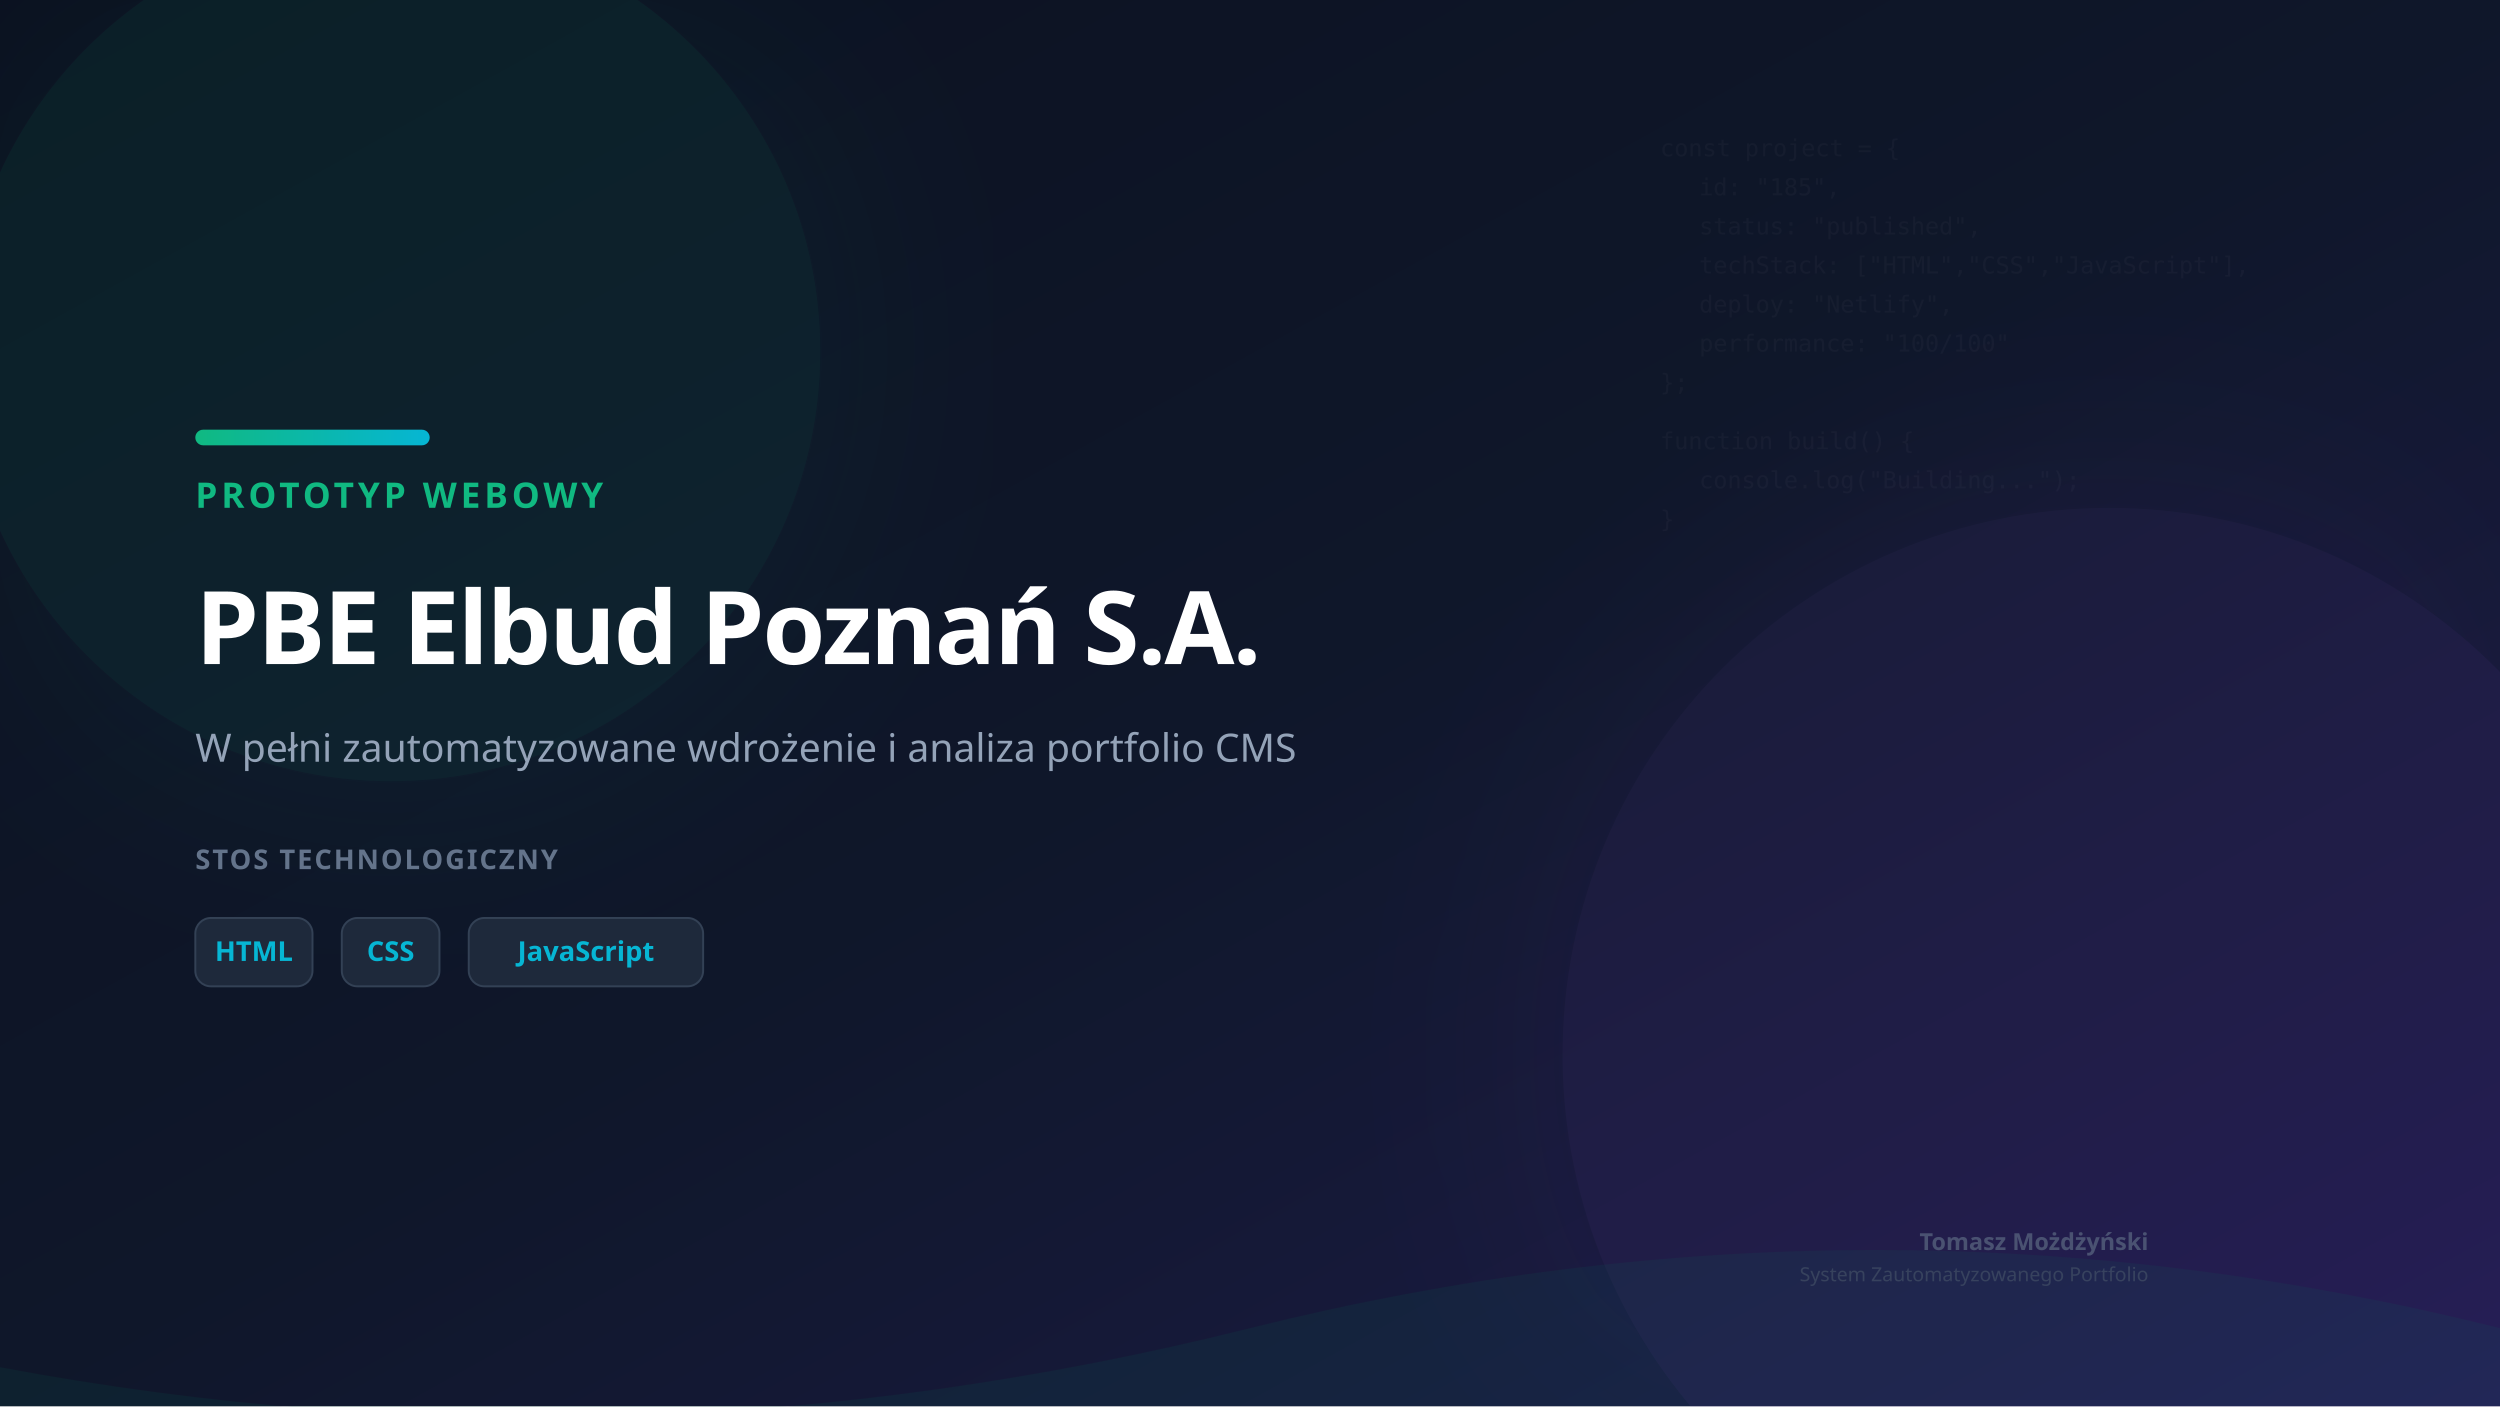
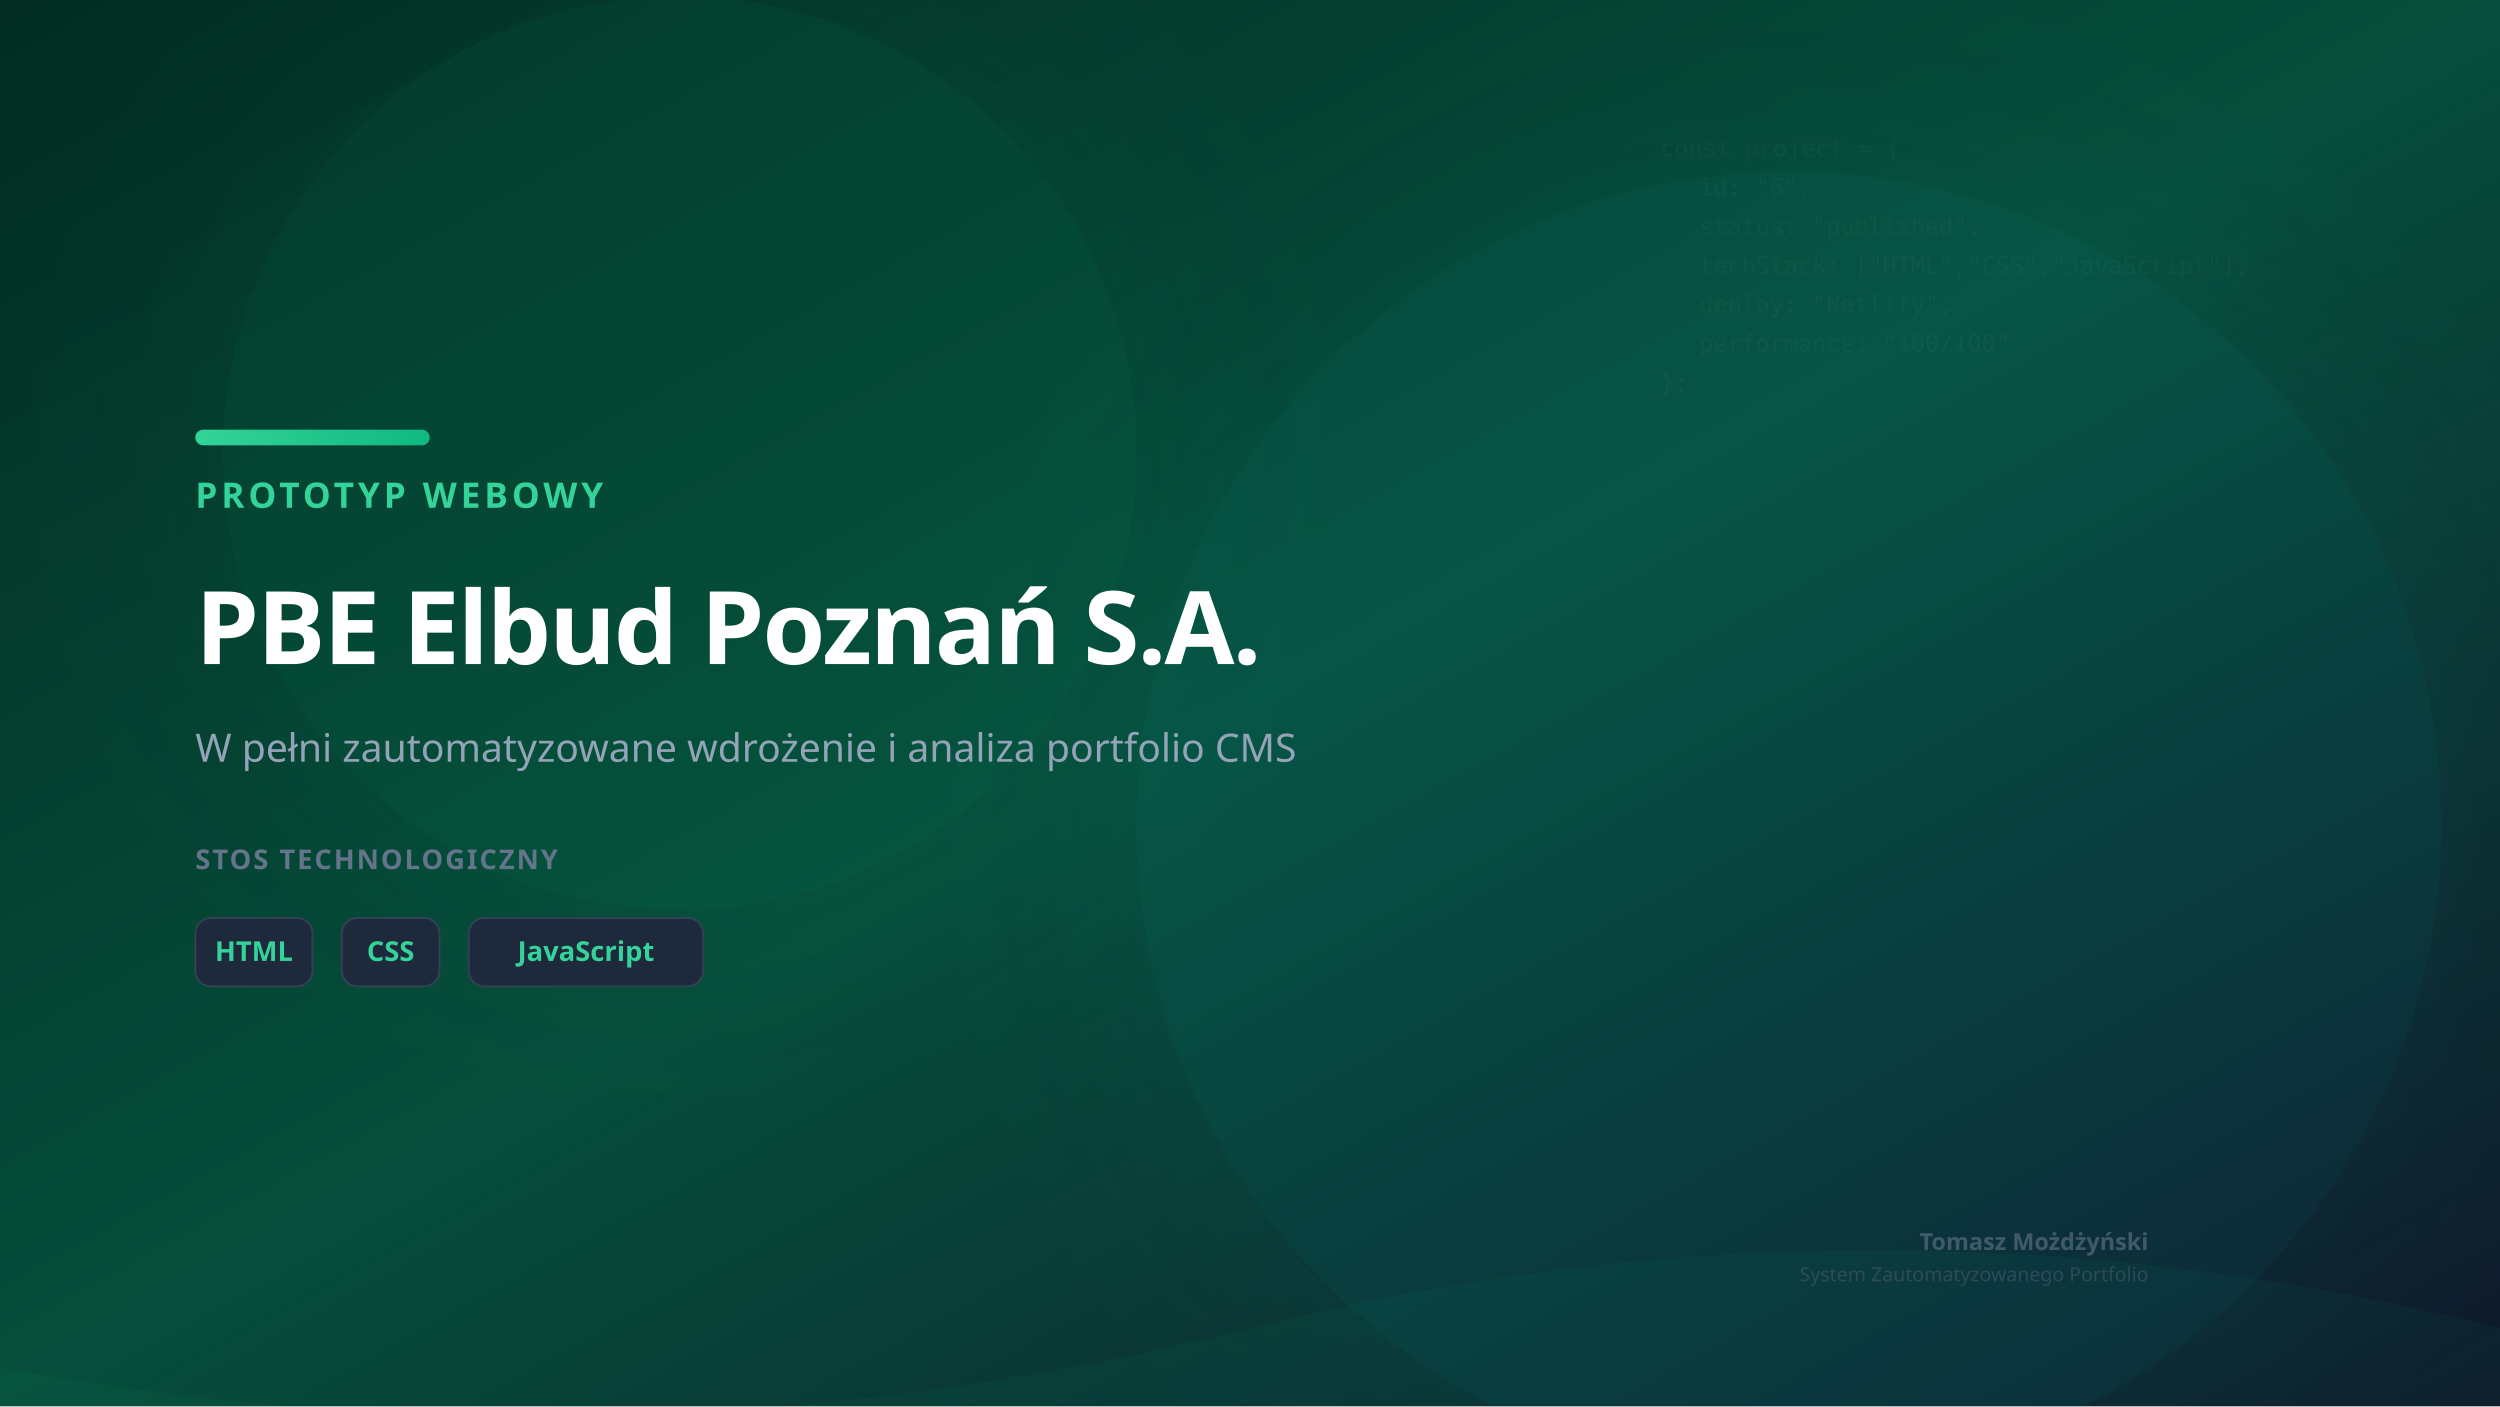
<svg xmlns="http://www.w3.org/2000/svg" width="1280" height="720" viewBox="0 0 1280 720">
  <defs>
    <linearGradient id="bgGrad" x1="0%" y1="0%" x2="100%" y2="100%">
-       <stop offset="0%" style="stop-color:#0b1120;stop-opacity:1" />
-       <stop offset="50%" style="stop-color:#0f172a;stop-opacity:1" />
-       <stop offset="100%" style="stop-color:#1e1b4b;stop-opacity:1" />
+       <stop offset="0%" style="stop-color:#022c22;stop-opacity:1" />
+       <stop offset="50%" style="stop-color:#064e3b;stop-opacity:1" />
+       <stop offset="100%" style="stop-color:#0f172a;stop-opacity:1" />
    </linearGradient>
    <linearGradient id="accentGrad" x1="0%" y1="0%" x2="100%" y2="0%">
-       <stop offset="0%" style="stop-color:#10b981;stop-opacity:1" />
-       <stop offset="100%" style="stop-color:#06b6d4;stop-opacity:1" />
+       <stop offset="0%" style="stop-color:#34d399;stop-opacity:1" />
+       <stop offset="100%" style="stop-color:#10b981;stop-opacity:1" />
    </linearGradient>
    <filter id="glow" x="-20%" y="-20%" width="140%" height="140%">
      <feGaussianBlur stdDeviation="60" result="blur" />
      <feComposite in="SourceGraphic" in2="blur" operator="over" />
    </filter>
  </defs>
  <rect width="100%" height="100%" fill="url(#bgGrad)" />
-   <circle cx="200" cy="180" r="220" fill="#10b981" opacity="0.08" filter="url(#glow)" />
-   <circle cx="1080" cy="540" r="280" fill="#a855f7" opacity="0.06" filter="url(#glow)" />
-   <path d="M 0,720 L 1280,720 L 1280,680 Q 960,600 640,680 T 0,700 Z" fill="#047857" opacity="0.1" />
+   <circle cx="348" cy="232" r="234" fill="#059669" opacity="0.09" filter="url(#glow)" />
+   <circle cx="916" cy="422" r="334" fill="#06b6d4" opacity="0.07" filter="url(#glow)" />
+   <path d="M 0,720 L 1280,720 L 1280,680 Q 960,600 640,680 T 0,700 Z" fill="#059669" opacity="0.07" />
  <g opacity="0.03" font-family="monospace" font-size="12" fill="#fff" transform="translate(850, 80)">
    <text x="0" y="0">const project = {</text>
-     <text x="20" y="20">id: "185",</text>
+     <text x="20" y="20">id: "6",</text>
    <text x="20" y="40">status: "published",</text>
    <text x="20" y="60">techStack: ["HTML","CSS","JavaScript"],</text>
    <text x="20" y="80">deploy: "Netlify",</text>
    <text x="20" y="100">performance: "100/100"</text>
    <text x="0" y="120">};</text>
-     <text x="0" y="150">function build() {</text>
-     <text x="20" y="170">console.log("Building...");</text>
-     <text x="0" y="190">}</text>
  </g>
  <g transform="translate(100, 220)">
    <rect x="0" y="0" width="120" height="8" rx="4" fill="url(#accentGrad)" />
-     <text x="0" y="40" font-family="system-ui, sans-serif" font-size="18" font-weight="700" fill="#10b981" letter-spacing="2">PROTOTYP WEBOWY</text>
+     <text x="0" y="40" font-family="system-ui, sans-serif" font-size="18" font-weight="700" fill="#34d399" letter-spacing="2">PROTOTYP WEBOWY</text>
    <text x="0" y="120" font-family="system-ui, sans-serif" font-size="52" font-weight="800" fill="#ffffff" letter-spacing="-1">PBE Elbud Poznań S.A.</text>
    <text x="0" y="170" font-family="system-ui, sans-serif" font-size="20" fill="#94a3b8">W pełni zautomatyzowane wdrożenie i analiza portfolio CMS</text>
  </g>
  <text x="100" y="445" font-family="system-ui, sans-serif" font-size="14" font-weight="600" fill="#64748b" letter-spacing="1">STOS TECHNOLOGICZNY</text>
  <g transform="translate(100, 470)">
    <rect width="60" height="35" rx="8" fill="#1e293b" stroke="#334155" stroke-width="1" />
-     <text x="30" y="22" font-family="system-ui, sans-serif" font-size="14" fill="#06b6d4" font-weight="600" text-anchor="middle">HTML</text>
+     <text x="30" y="22" font-family="system-ui, sans-serif" font-size="14" fill="#34d399" font-weight="600" text-anchor="middle">HTML</text>
  </g>
  <g transform="translate(175, 470)">
    <rect width="50" height="35" rx="8" fill="#1e293b" stroke="#334155" stroke-width="1" />
-     <text x="25" y="22" font-family="system-ui, sans-serif" font-size="14" fill="#06b6d4" font-weight="600" text-anchor="middle">CSS</text>
+     <text x="25" y="22" font-family="system-ui, sans-serif" font-size="14" fill="#34d399" font-weight="600" text-anchor="middle">CSS</text>
  </g>
  <g transform="translate(240, 470)">
    <rect width="120" height="35" rx="8" fill="#1e293b" stroke="#334155" stroke-width="1" />
-     <text x="60" y="22" font-family="system-ui, sans-serif" font-size="14" fill="#06b6d4" font-weight="600" text-anchor="middle">JavaScript</text>
+     <text x="60" y="22" font-family="system-ui, sans-serif" font-size="14" fill="#34d399" font-weight="600" text-anchor="middle">JavaScript</text>
  </g>
  <g transform="translate(1100, 640)" opacity="0.6">
    <text x="0" y="0" font-family="system-ui, sans-serif" font-size="12" font-weight="600" fill="#64748b" text-anchor="end">Tomasz Możdżyński</text>
    <text x="0" y="16" font-family="system-ui, sans-serif" font-size="10" font-weight="400" fill="#475569" text-anchor="end">System Zautomatyzowanego Portfolio</text>
  </g>
</svg>
